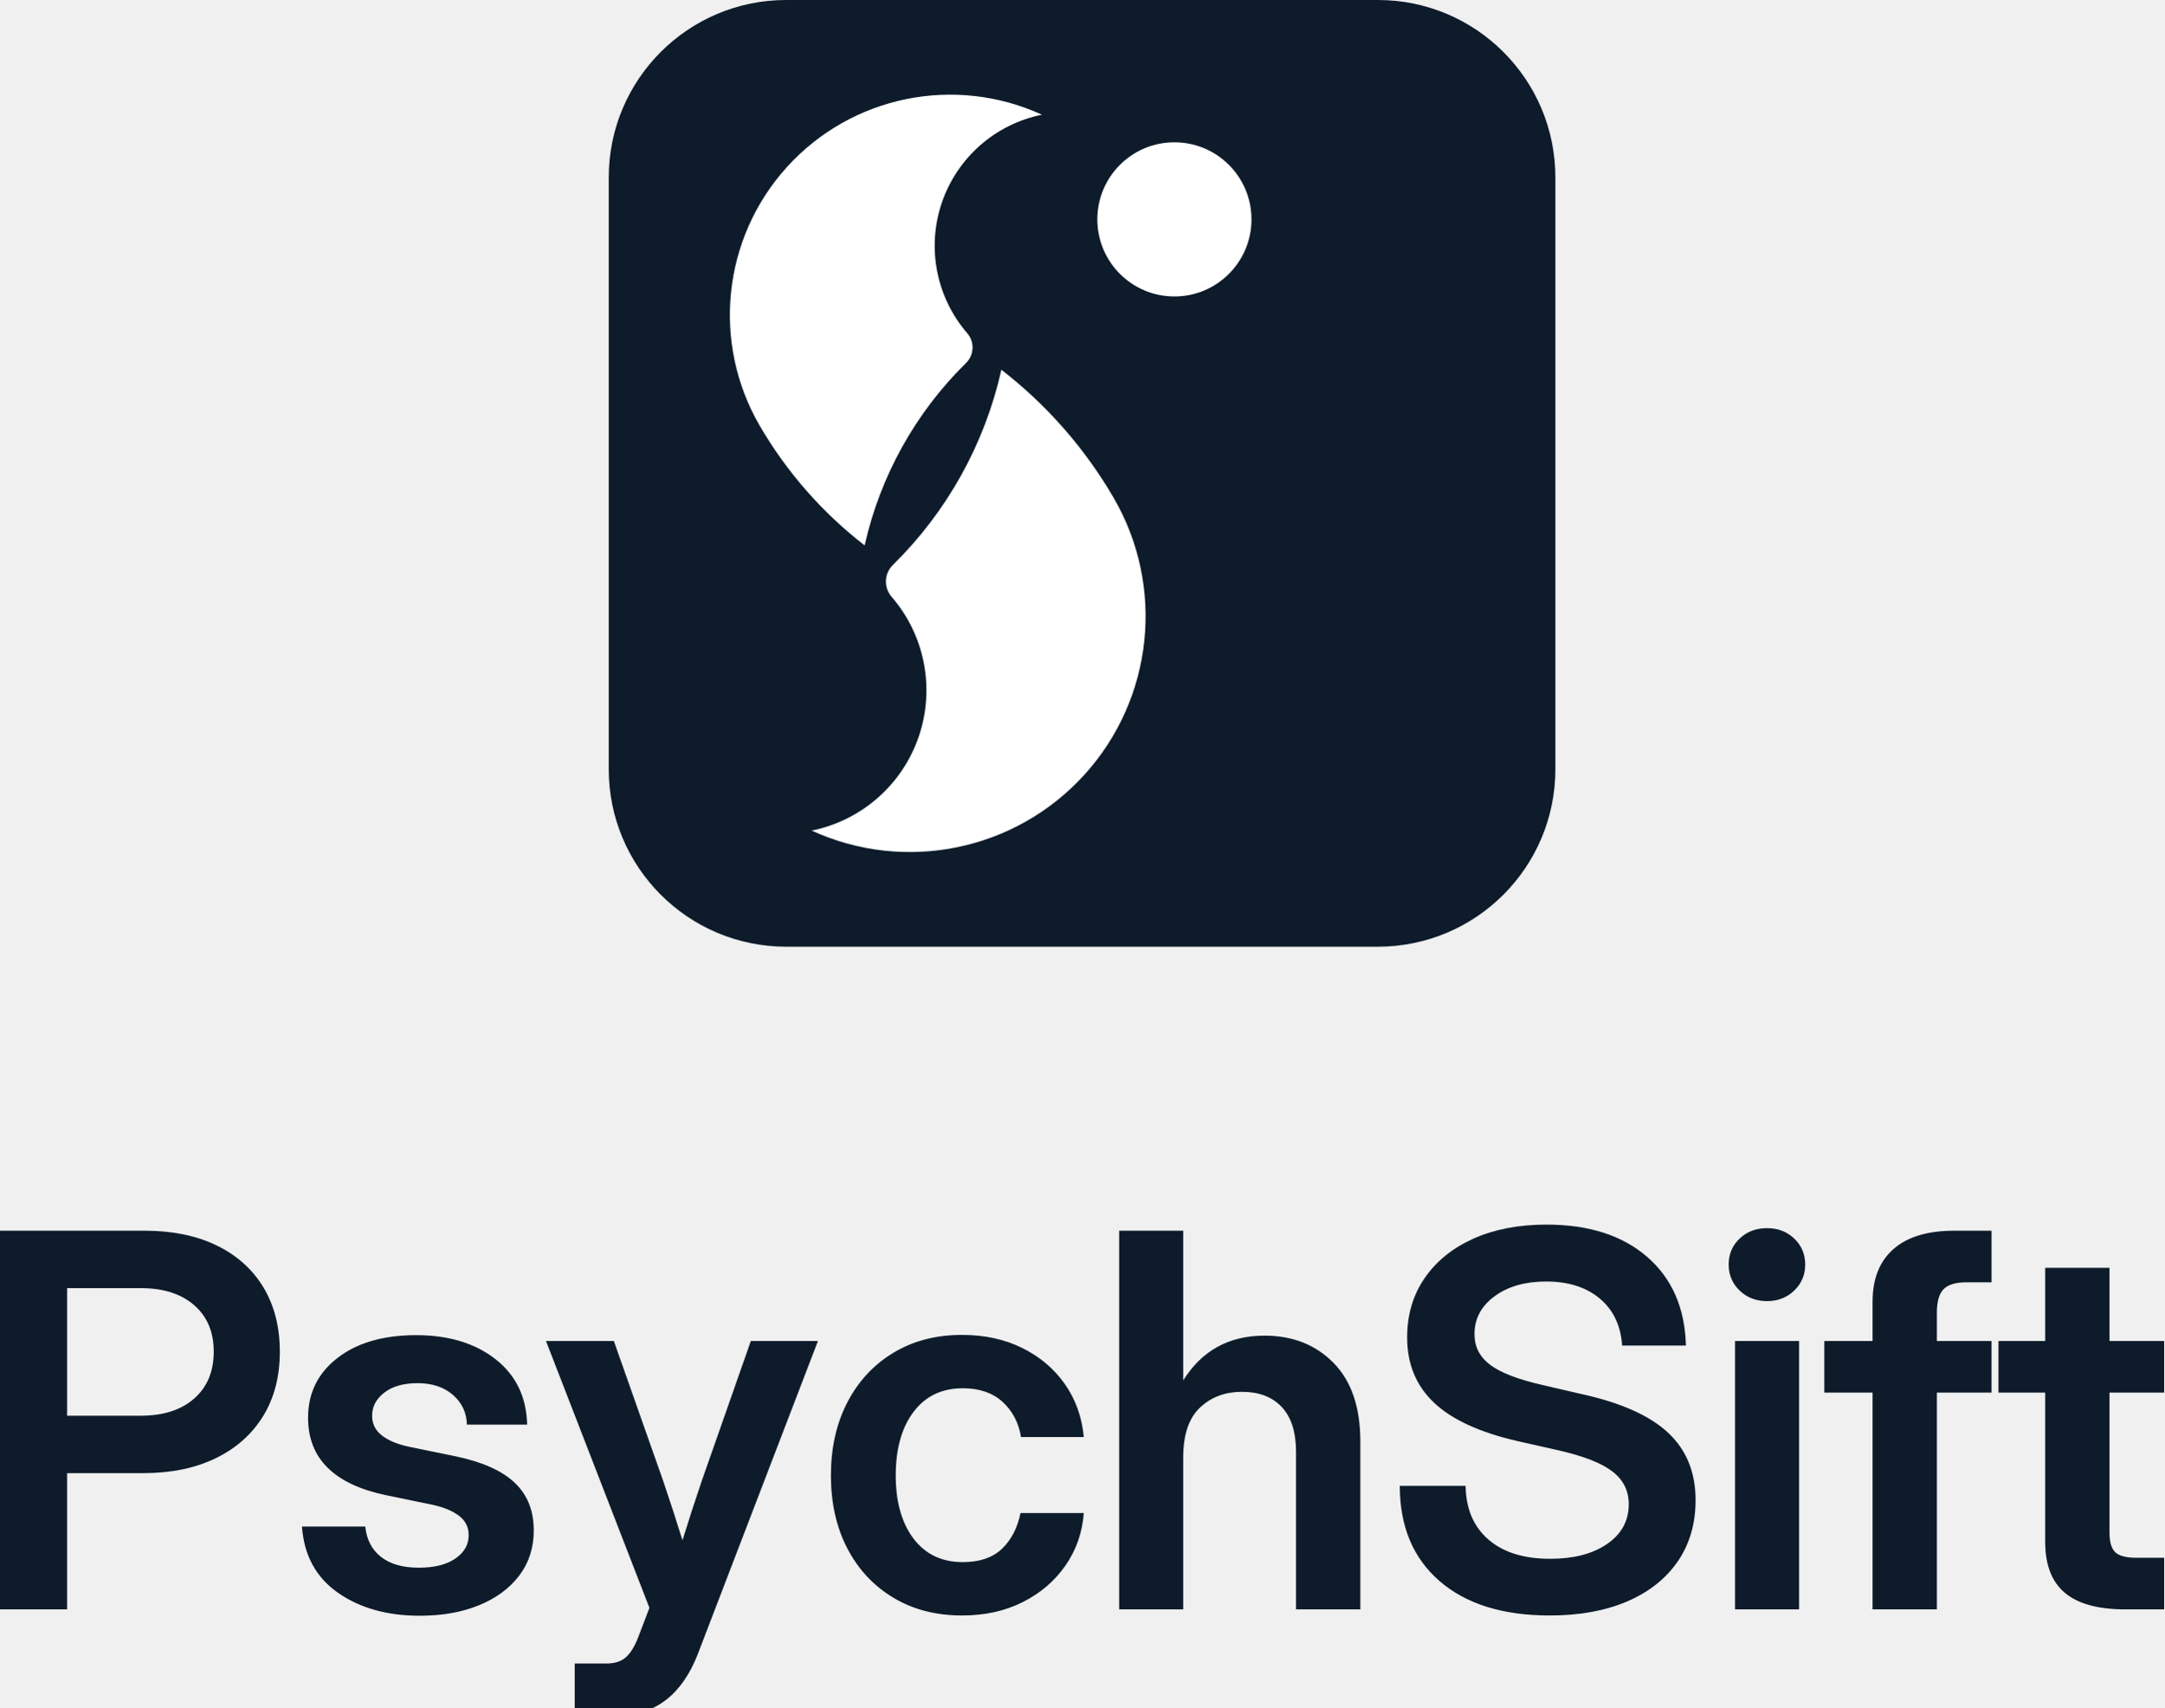
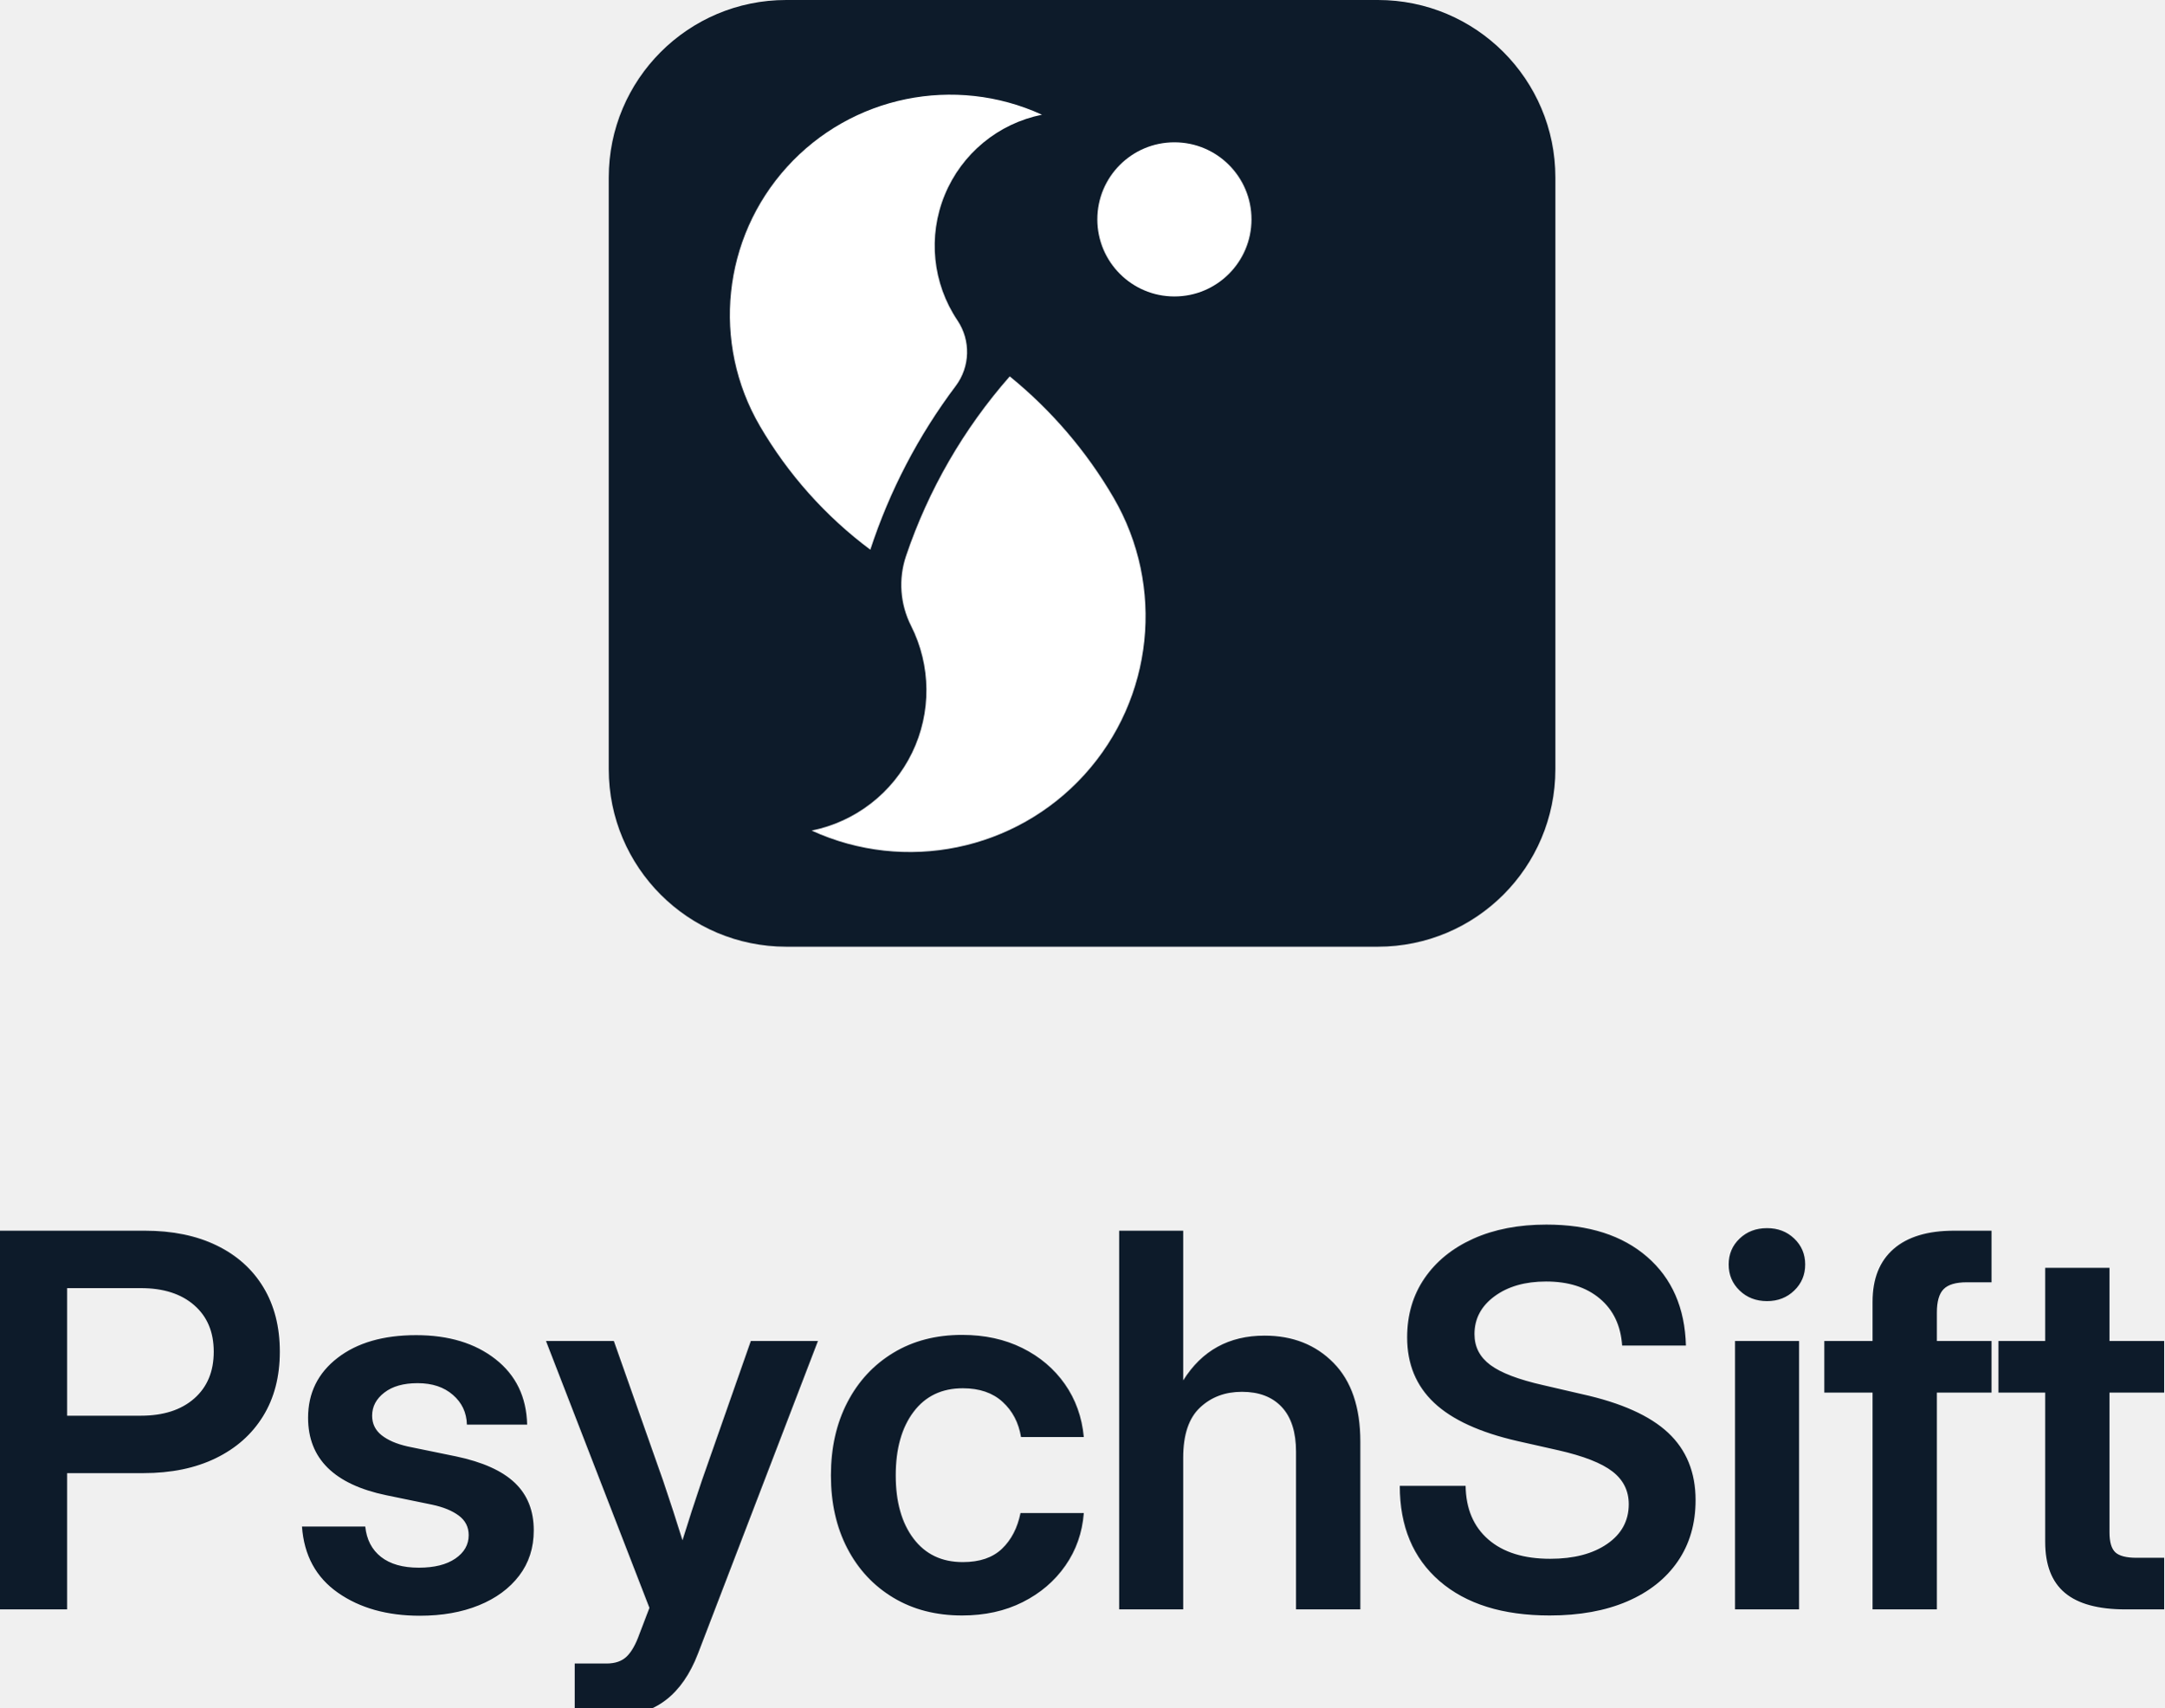
<svg xmlns="http://www.w3.org/2000/svg" viewBox="0 0 585.233 461.824" width="585.233" height="461.824" role="img" aria-label="PsychSift">
  <g transform="translate(164.6166 0)">
    <rect width="256" height="256" rx="48" fill="#0D1B2A" />
    <g transform="translate(32.7581 25.6) scale(2.0402)">
      <g fill="#FFFFFF">
-         <path d="M41.367 2.655 A17.723 17.723 0 0 0 31.466 31.62 A2.881 2.881 0 0 1 31.306 35.559 A48.936 48.936 0 0 0 17.864 59.741 A55.123 55.123 0 0 1 3.976 43.912 A29.201 29.201 0 0 1 41.367 2.655 Z" />
-         <path d="M41.367 2.655 A17.723 17.723 0 0 0 31.466 31.62 A2.881 2.881 0 0 1 31.306 35.559 A48.936 48.936 0 0 0 17.864 59.741 A55.123 55.123 0 0 1 3.976 43.912 A29.201 29.201 0 0 1 41.367 2.655 Z" transform="translate(55.1029 100.3813) scale(-1.07)" />
+         <path d="M41.367 2.655 A17.723 17.723 0 0 0 30.165 29.918 A7.5 7.5 0 0 1 29.934 38.612 A74.817 74.817 0 0 0 18.616 60.312 A55.123 55.123 0 0 1 3.976 43.912 A29.201 29.201 0 0 1 41.367 2.655 Z" />
+         <path d="M10.84 97.54 A18.964 18.964 0 0 0 24.012 70.392 A12 12 0 0 1 23.354 61.129 A70.063 70.063 0 0 1 37.096 37.337 A58.982 58.982 0 0 1 50.849 53.396 A31.245 31.245 0 0 1 10.84 97.54 Z" />
        <circle cx="58.923" cy="16.528" r="10.216" />
      </g>
    </g>
  </g>
  <g transform="translate(-8.5219 435.2)">
    <path d="M8.52 0.00V-102.40H47.63Q58.90 -102.40 67.11 -98.41Q75.32 -94.43 79.76 -87.07Q84.19 -79.72 84.19 -69.69Q84.19 -59.58 79.65 -52.23Q75.12 -44.88 66.83 -40.86Q58.55 -36.84 47.28 -36.84H26.67V0.00ZM26.67 -52.37H46.60Q55.74 -52.37 61.03 -57.01Q66.32 -61.65 66.32 -69.69Q66.32 -77.66 61.03 -82.26Q55.74 -86.87 46.60 -86.87H26.67Z M122.07 1.72Q108.81 1.72 99.91 -4.50Q91.01 -10.72 90.18 -22.40H107.29Q107.84 -17.11 111.55 -14.19Q115.27 -11.27 121.79 -11.27Q128.05 -11.27 131.66 -13.74Q135.26 -16.22 135.26 -20.07Q135.26 -23.37 132.58 -25.36Q129.90 -27.35 125.37 -28.31L113.00 -30.86Q91.83 -35.26 91.83 -51.82Q91.83 -61.85 99.80 -68.00Q107.77 -74.15 121.04 -74.15Q134.23 -74.15 142.51 -67.66Q150.80 -61.17 151.07 -49.96H134.78Q134.65 -54.84 131.00 -58.00Q127.36 -61.17 121.45 -61.17Q115.75 -61.17 112.45 -58.62Q109.15 -56.08 109.15 -52.37Q109.15 -49.14 111.69 -47.11Q114.23 -45.08 118.77 -44.05L131.83 -41.37Q142.62 -39.10 147.74 -34.22Q152.86 -29.35 152.86 -21.37Q152.86 -14.29 148.91 -9.11Q144.95 -3.92 138.01 -1.10Q131.07 1.72 122.07 1.72Z M163.94 28.73V14.64H172.53Q176.03 14.64 177.99 12.75Q179.95 10.86 181.46 6.60L184.14 -0.41L156.17 -72.57H174.52L187.85 -34.77Q189.23 -30.72 190.53 -26.70Q191.84 -22.68 193.08 -18.69Q195.55 -26.67 198.30 -34.77L211.56 -72.57H229.71L197.27 11.96Q190.81 28.73 175.28 28.73Z M268.69 1.65Q258.10 1.65 250.10 -3.16Q242.09 -7.97 237.66 -16.49Q233.22 -25.02 233.22 -36.22Q233.22 -47.42 237.66 -55.98Q242.09 -64.53 250.10 -69.38Q258.10 -74.22 268.69 -74.22Q277.83 -74.22 284.97 -70.68Q292.12 -67.14 296.49 -60.92Q300.85 -54.70 301.61 -46.60H284.63Q283.67 -52.44 279.65 -56.11Q275.63 -59.79 268.89 -59.79Q260.37 -59.79 255.56 -53.40Q250.75 -47.01 250.75 -36.22Q250.75 -25.50 255.56 -19.14Q260.37 -12.78 268.89 -12.78Q275.70 -12.78 279.48 -16.39Q283.26 -20.00 284.49 -26.05H301.61Q300.99 -18.07 296.62 -11.82Q292.26 -5.57 285.08 -1.96Q277.90 1.65 268.69 1.65Z M328.49 -41.03V0.00H311.17V-102.40H328.49V-61.92Q336.05 -74.02 350.48 -74.02Q361.89 -74.02 369.14 -66.66Q376.39 -59.31 376.39 -45.36V0.00H359.00V-42.61Q359.00 -50.58 355.16 -54.70Q351.31 -58.83 344.37 -58.83Q337.56 -58.83 333.03 -54.57Q328.49 -50.31 328.49 -41.03Z M427.61 1.65Q408.57 1.65 397.81 -7.66Q387.06 -16.98 387.06 -33.40H404.86Q405.00 -24.12 411.01 -18.90Q417.02 -13.68 427.74 -13.68Q437.30 -13.68 443.14 -17.70Q448.98 -21.72 448.98 -28.45Q448.98 -33.88 444.58 -37.28Q440.18 -40.69 429.94 -43.02L418.95 -45.50Q403.62 -49.00 396.34 -55.87Q389.05 -62.75 389.05 -73.54Q389.05 -82.68 393.76 -89.55Q398.47 -96.42 406.95 -100.24Q415.44 -104.05 426.71 -104.05Q443.89 -104.05 453.96 -95.32Q464.03 -86.59 464.44 -71.34H447.19Q446.64 -79.45 441.14 -84.05Q435.65 -88.66 426.64 -88.66Q418.12 -88.66 412.69 -84.67Q407.26 -80.68 407.26 -74.43Q407.26 -69.27 411.56 -66.08Q415.85 -62.88 425.89 -60.62L436.27 -58.21Q452.21 -54.70 459.63 -47.76Q467.05 -40.82 467.05 -29.55Q467.05 -20.00 462.24 -12.99Q457.43 -5.98 448.57 -2.16Q439.70 1.65 427.61 1.65Z M477.72 0.00V-72.57H495.04V0.00ZM486.38 -83.36Q481.91 -83.36 478.96 -86.22Q476.00 -89.07 476.00 -93.26Q476.00 -97.45 478.96 -100.27Q481.91 -103.09 486.38 -103.09Q490.78 -103.09 493.73 -100.27Q496.69 -97.45 496.69 -93.26Q496.69 -89.07 493.73 -86.22Q490.78 -83.36 486.38 -83.36Z M547.08 -72.57V-58.62H532.30V0.00H514.91V-58.62H501.86V-72.57H514.91V-83.16Q514.91 -92.50 520.58 -97.45Q526.25 -102.40 536.97 -102.40H547.08V-88.45H540.41Q535.94 -88.45 534.12 -86.59Q532.30 -84.74 532.30 -80.27V-72.57Z M593.76 -72.57V-58.62H578.98V-20.82Q578.98 -16.91 580.56 -15.43Q582.14 -13.95 586.33 -13.95H593.76V0.00H583.31Q572.24 0.00 566.92 -4.47Q561.59 -8.93 561.59 -18.28V-58.62H548.95V-72.57H561.59V-92.37H578.98V-72.57Z" fill="#0D1B2A" />
  </g>
</svg>
